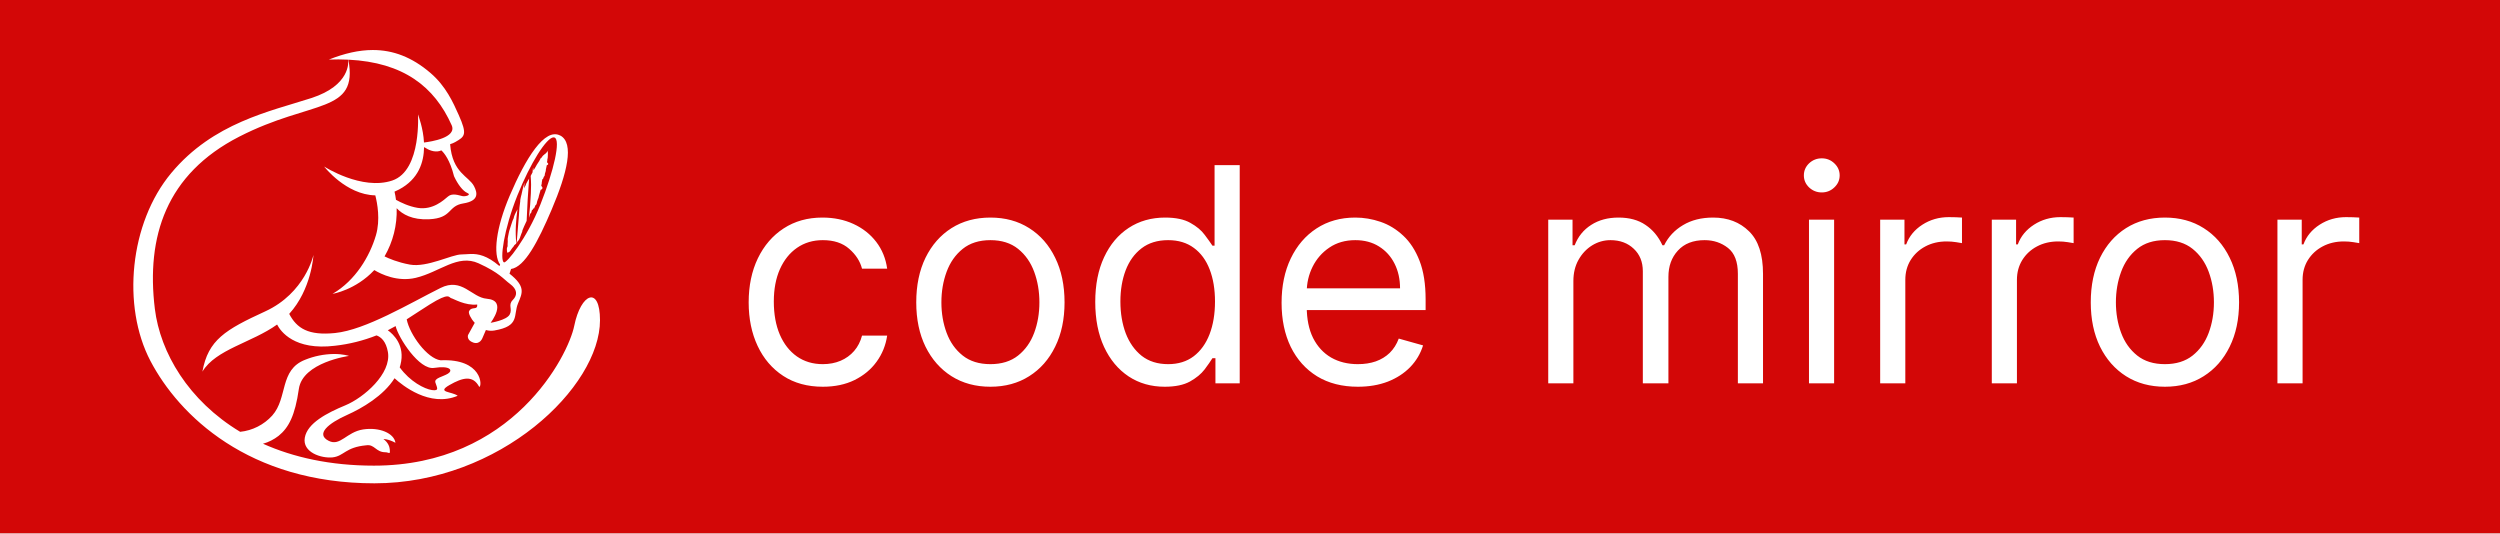
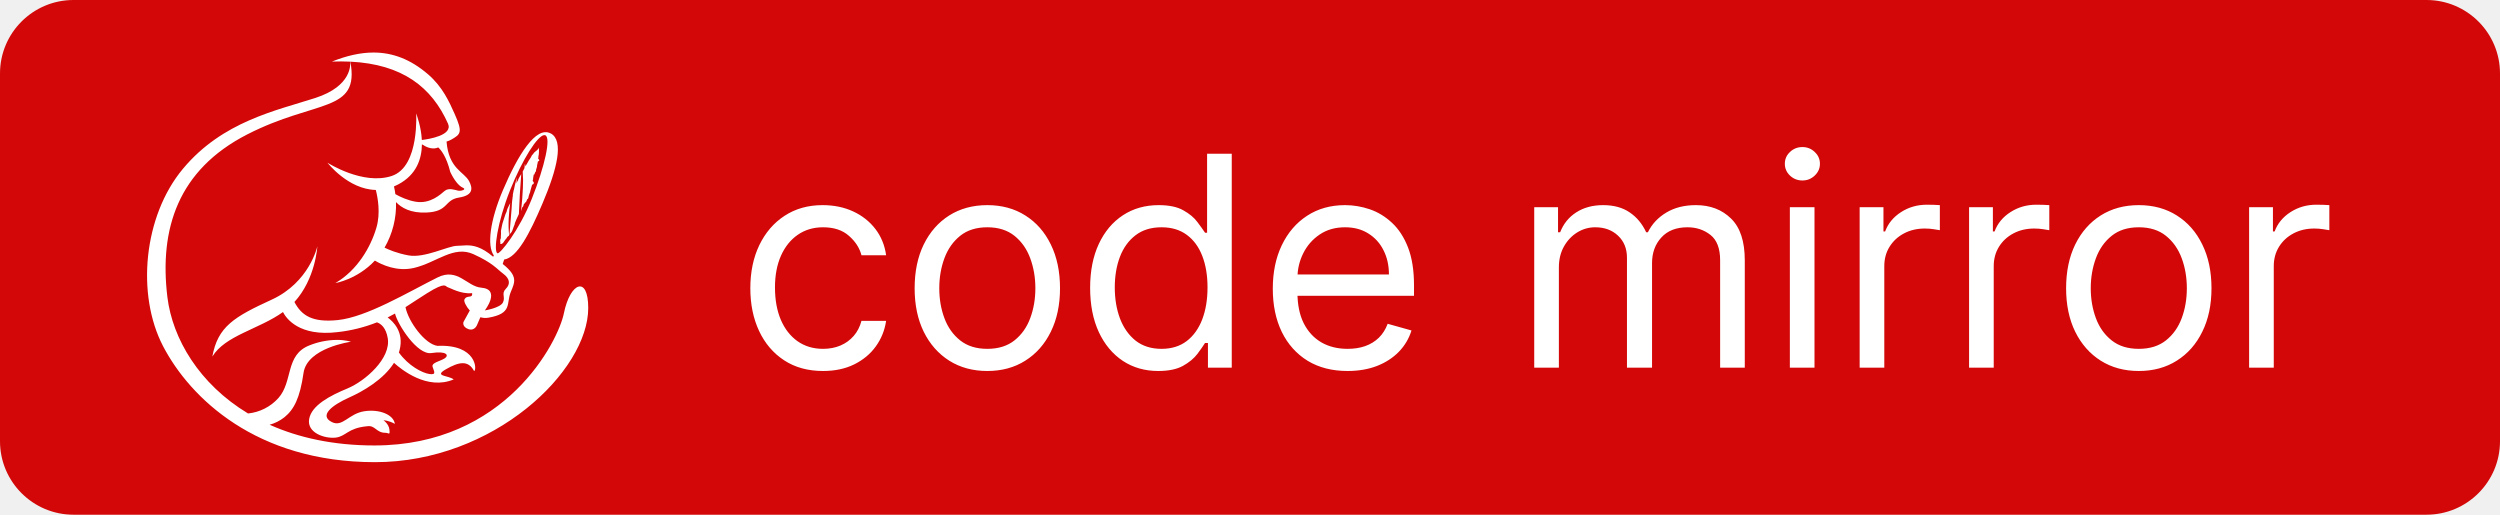
- <svg xmlns="http://www.w3.org/2000/svg" width="150" height="32" viewBox="0 0 150 32" fill="none">
-   <rect width="150" height="32" fill="#D30707" />
-   <path d="M49.369 23.204C48.449 23.204 47.656 22.987 46.992 22.553C46.327 22.118 45.815 21.519 45.457 20.756C45.099 19.994 44.92 19.122 44.92 18.142C44.92 17.145 45.104 16.265 45.47 15.502C45.841 14.735 46.356 14.136 47.017 13.706C47.682 13.271 48.457 13.054 49.344 13.054C50.034 13.054 50.656 13.182 51.21 13.438C51.764 13.693 52.218 14.051 52.572 14.511C52.925 14.972 53.145 15.508 53.23 16.122H51.722C51.606 15.675 51.351 15.278 50.955 14.933C50.562 14.584 50.034 14.409 49.369 14.409C48.781 14.409 48.266 14.562 47.822 14.869C47.383 15.172 47.041 15.6 46.793 16.154C46.55 16.704 46.429 17.349 46.429 18.091C46.429 18.849 46.548 19.51 46.787 20.072C47.03 20.635 47.371 21.072 47.81 21.383C48.253 21.694 48.773 21.849 49.369 21.849C49.761 21.849 50.117 21.781 50.437 21.645C50.756 21.509 51.027 21.312 51.249 21.057C51.47 20.801 51.628 20.494 51.722 20.136H53.23C53.145 20.716 52.934 21.238 52.597 21.702C52.265 22.163 51.824 22.529 51.274 22.802C50.729 23.07 50.094 23.204 49.369 23.204ZM59.424 23.204C58.538 23.204 57.76 22.994 57.091 22.572C56.426 22.15 55.906 21.56 55.531 20.801C55.16 20.043 54.975 19.156 54.975 18.142C54.975 17.119 55.16 16.227 55.531 15.464C55.906 14.701 56.426 14.109 57.091 13.687C57.76 13.265 58.538 13.054 59.424 13.054C60.31 13.054 61.086 13.265 61.751 13.687C62.42 14.109 62.94 14.701 63.31 15.464C63.685 16.227 63.873 17.119 63.873 18.142C63.873 19.156 63.685 20.043 63.31 20.801C62.94 21.56 62.42 22.15 61.751 22.572C61.086 22.994 60.31 23.204 59.424 23.204ZM59.424 21.849C60.097 21.849 60.651 21.677 61.086 21.332C61.521 20.986 61.842 20.533 62.051 19.97C62.26 19.408 62.364 18.798 62.364 18.142C62.364 17.486 62.26 16.874 62.051 16.308C61.842 15.741 61.521 15.283 61.086 14.933C60.651 14.584 60.097 14.409 59.424 14.409C58.751 14.409 58.197 14.584 57.762 14.933C57.327 15.283 57.006 15.741 56.797 16.308C56.588 16.874 56.484 17.486 56.484 18.142C56.484 18.798 56.588 19.408 56.797 19.97C57.006 20.533 57.327 20.986 57.762 21.332C58.197 21.677 58.751 21.849 59.424 21.849ZM69.883 23.204C69.065 23.204 68.343 22.998 67.716 22.584C67.09 22.167 66.6 21.579 66.246 20.82C65.892 20.058 65.715 19.156 65.715 18.116C65.715 17.085 65.892 16.19 66.246 15.432C66.6 14.673 67.092 14.087 67.722 13.674C68.353 13.261 69.082 13.054 69.909 13.054C70.548 13.054 71.053 13.161 71.424 13.374C71.799 13.582 72.084 13.821 72.28 14.089C72.48 14.354 72.636 14.571 72.747 14.742H72.874V9.909H74.383V23H72.926V21.491H72.747C72.636 21.671 72.478 21.896 72.274 22.169C72.069 22.438 71.777 22.678 71.398 22.891C71.019 23.1 70.514 23.204 69.883 23.204ZM70.088 21.849C70.693 21.849 71.204 21.692 71.622 21.376C72.039 21.057 72.357 20.616 72.574 20.053C72.791 19.486 72.9 18.832 72.9 18.091C72.9 17.358 72.793 16.717 72.58 16.167C72.367 15.613 72.052 15.182 71.634 14.876C71.217 14.565 70.701 14.409 70.088 14.409C69.448 14.409 68.916 14.573 68.49 14.901C68.068 15.225 67.75 15.666 67.537 16.224C67.328 16.778 67.224 17.401 67.224 18.091C67.224 18.79 67.33 19.425 67.543 19.996C67.761 20.562 68.08 21.014 68.502 21.351C68.928 21.683 69.457 21.849 70.088 21.849ZM81.472 23.204C80.526 23.204 79.71 22.996 79.024 22.578C78.342 22.156 77.816 21.568 77.445 20.814C77.078 20.055 76.895 19.173 76.895 18.168C76.895 17.162 77.078 16.276 77.445 15.508C77.816 14.737 78.331 14.136 78.992 13.706C79.656 13.271 80.432 13.054 81.318 13.054C81.83 13.054 82.335 13.139 82.833 13.31C83.332 13.48 83.786 13.757 84.195 14.141C84.604 14.52 84.93 15.023 85.173 15.649C85.416 16.276 85.537 17.047 85.537 17.963V18.602H77.969V17.298H84.003C84.003 16.744 83.892 16.25 83.671 15.815C83.453 15.381 83.142 15.038 82.737 14.786C82.337 14.535 81.864 14.409 81.318 14.409C80.718 14.409 80.198 14.558 79.759 14.857C79.324 15.151 78.99 15.534 78.755 16.007C78.521 16.48 78.404 16.987 78.404 17.528V18.398C78.404 19.139 78.531 19.768 78.787 20.283C79.047 20.795 79.407 21.185 79.867 21.453C80.328 21.717 80.862 21.849 81.472 21.849C81.868 21.849 82.226 21.794 82.546 21.683C82.87 21.568 83.149 21.398 83.383 21.172C83.617 20.942 83.799 20.656 83.926 20.315L85.384 20.724C85.23 21.219 84.972 21.653 84.61 22.028C84.248 22.399 83.801 22.689 83.268 22.898C82.735 23.102 82.136 23.204 81.472 23.204ZM92.894 23V13.182H94.352V14.716H94.48C94.684 14.192 95.014 13.785 95.47 13.495C95.926 13.201 96.474 13.054 97.113 13.054C97.761 13.054 98.3 13.201 98.73 13.495C99.165 13.785 99.504 14.192 99.747 14.716H99.849C100.1 14.209 100.477 13.806 100.98 13.508C101.483 13.205 102.086 13.054 102.789 13.054C103.667 13.054 104.385 13.329 104.943 13.879C105.502 14.424 105.781 15.274 105.781 16.429V23H104.272V16.429C104.272 15.704 104.074 15.187 103.678 14.876C103.281 14.565 102.815 14.409 102.278 14.409C101.588 14.409 101.053 14.618 100.673 15.036C100.294 15.449 100.105 15.973 100.105 16.608V23H98.57V16.276C98.57 15.717 98.389 15.268 98.027 14.927C97.665 14.582 97.198 14.409 96.627 14.409C96.235 14.409 95.869 14.514 95.528 14.722C95.191 14.931 94.918 15.221 94.71 15.592C94.505 15.958 94.403 16.382 94.403 16.864V23H92.894ZM108.539 23V13.182H110.047V23H108.539ZM109.306 11.546C109.012 11.546 108.758 11.445 108.545 11.245C108.336 11.045 108.232 10.804 108.232 10.523C108.232 10.242 108.336 10.001 108.545 9.8C108.758 9.6 109.012 9.5 109.306 9.5C109.6 9.5 109.851 9.6 110.06 9.8C110.273 10.001 110.38 10.242 110.38 10.523C110.38 10.804 110.273 11.045 110.06 11.245C109.851 11.445 109.6 11.546 109.306 11.546ZM112.81 23V13.182H114.268V14.665H114.37C114.549 14.179 114.873 13.785 115.342 13.482C115.81 13.18 116.339 13.028 116.927 13.028C117.038 13.028 117.176 13.03 117.342 13.035C117.509 13.039 117.634 13.046 117.719 13.054V14.588C117.668 14.575 117.551 14.556 117.368 14.53C117.189 14.501 116.999 14.486 116.799 14.486C116.322 14.486 115.896 14.586 115.521 14.786C115.15 14.982 114.856 15.255 114.638 15.604C114.425 15.95 114.319 16.344 114.319 16.787V23H112.81ZM119.508 23V13.182H120.965V14.665H121.067C121.246 14.179 121.57 13.785 122.039 13.482C122.508 13.18 123.036 13.028 123.624 13.028C123.735 13.028 123.873 13.03 124.04 13.035C124.206 13.039 124.331 13.046 124.417 13.054V14.588C124.366 14.575 124.248 14.556 124.065 14.53C123.886 14.501 123.697 14.486 123.496 14.486C123.019 14.486 122.593 14.586 122.218 14.786C121.847 14.982 121.553 15.255 121.336 15.604C121.123 15.95 121.016 16.344 121.016 16.787V23H119.508ZM129.895 23.204C129.008 23.204 128.231 22.994 127.562 22.572C126.897 22.15 126.377 21.56 126.002 20.801C125.631 20.043 125.446 19.156 125.446 18.142C125.446 17.119 125.631 16.227 126.002 15.464C126.377 14.701 126.897 14.109 127.562 13.687C128.231 13.265 129.008 13.054 129.895 13.054C130.781 13.054 131.557 13.265 132.221 13.687C132.89 14.109 133.41 14.701 133.781 15.464C134.156 16.227 134.344 17.119 134.344 18.142C134.344 19.156 134.156 20.043 133.781 20.801C133.41 21.56 132.89 22.15 132.221 22.572C131.557 22.994 130.781 23.204 129.895 23.204ZM129.895 21.849C130.568 21.849 131.122 21.677 131.557 21.332C131.991 20.986 132.313 20.533 132.522 19.97C132.731 19.408 132.835 18.798 132.835 18.142C132.835 17.486 132.731 16.874 132.522 16.308C132.313 15.741 131.991 15.283 131.557 14.933C131.122 14.584 130.568 14.409 129.895 14.409C129.221 14.409 128.667 14.584 128.233 14.933C127.798 15.283 127.476 15.741 127.268 16.308C127.059 16.874 126.954 17.486 126.954 18.142C126.954 18.798 127.059 19.408 127.268 19.97C127.476 20.533 127.798 20.986 128.233 21.332C128.667 21.677 129.221 21.849 129.895 21.849ZM136.646 23V13.182H138.104V14.665H138.206C138.385 14.179 138.709 13.785 139.178 13.482C139.646 13.18 140.175 13.028 140.763 13.028C140.874 13.028 141.012 13.03 141.178 13.035C141.344 13.039 141.47 13.046 141.555 13.054V14.588C141.504 14.575 141.387 14.556 141.204 14.53C141.025 14.501 140.835 14.486 140.635 14.486C140.158 14.486 139.732 14.586 139.357 14.786C138.986 14.982 138.692 15.255 138.474 15.604C138.261 15.95 138.155 16.344 138.155 16.787V23H136.646Z" fill="white" />
-   <path d="M22.365 3.001C23.583 2.999 24.717 3.426 25.825 4.375C26.758 5.174 27.187 6.149 27.521 6.894C28.051 8.082 27.895 8.191 27.311 8.525C27.215 8.578 27.113 8.621 27.007 8.651C27.147 10.403 28.13 10.561 28.445 11.177C28.65 11.574 28.75 12.054 27.799 12.205C26.844 12.357 27.155 13.091 25.743 13.156C24.735 13.204 24.142 12.856 23.8 12.493C23.833 13.506 23.581 14.507 23.073 15.384C23.318 15.505 23.855 15.741 24.596 15.876C25.624 16.063 27.11 15.267 27.68 15.267C27.859 15.267 28.046 15.242 28.252 15.238C28.688 15.23 29.217 15.322 29.967 15.964L30.007 15.876C29.568 15.275 29.759 13.677 30.578 11.752C31.525 9.531 32.682 7.629 33.619 8.137V8.132C34.465 8.589 34.039 10.367 33.094 12.589C32.281 14.497 31.487 16.017 30.664 16.139L30.571 16.42C31.544 17.192 31.35 17.561 31.086 18.193C30.78 18.916 31.219 19.564 29.66 19.83C29.491 19.859 29.318 19.849 29.154 19.801C29.04 20.072 28.947 20.282 28.947 20.282C28.947 20.282 28.796 20.698 28.39 20.552C27.973 20.401 28.083 20.1 28.083 20.1L28.484 19.37C28.235 19.101 28.103 18.797 28.138 18.687C28.293 18.344 28.669 18.651 28.631 18.271C27.909 18.349 27.224 17.928 27.073 17.891C26.921 17.855 26.996 17.512 25.779 18.271C25.296 18.573 24.852 18.875 24.402 19.16C24.581 20.075 25.635 21.512 26.432 21.617C28.943 21.503 28.943 23.181 28.755 23.216C28.376 22.495 27.768 22.645 26.968 23.103C26.167 23.56 27.119 23.482 27.461 23.747C25.785 24.456 24.138 23.12 23.673 22.695C23.01 23.749 21.721 24.496 20.829 24.895C19.727 25.388 18.904 26.041 19.727 26.453C20.413 26.796 20.792 25.922 21.784 25.767C22.771 25.616 23.65 25.996 23.727 26.568C23.311 26.339 23.004 26.339 23.004 26.339C23.004 26.339 23.347 26.568 23.384 26.946C23.421 27.326 23.349 27.135 23.119 27.135C22.547 27.135 22.475 26.64 21.975 26.718C20.719 26.832 20.645 27.362 19.961 27.442C19.275 27.514 18.132 27.138 18.288 26.261C18.439 25.388 19.618 24.776 20.724 24.318C21.825 23.861 23.503 22.417 23.274 21.118C23.162 20.481 22.864 20.222 22.591 20.124C21.795 20.439 20.958 20.649 20.106 20.744C17.656 21.044 16.835 19.878 16.626 19.472C15.107 20.561 12.948 20.959 12.144 22.298C12.487 20.396 13.515 19.784 15.915 18.682C18.309 17.583 18.806 15.309 18.808 15.298V15.291V15.298C18.806 15.333 18.69 17.366 17.353 18.833C17.808 19.703 18.501 20.145 20.106 19.981C21.935 19.794 24.572 18.207 26.429 17.279C27.722 16.63 28.293 17.85 29.208 17.924C30.479 18.029 29.436 19.368 29.436 19.368C29.436 19.368 30.392 19.216 30.58 18.875C30.766 18.532 30.464 18.303 30.766 18.001C31.072 17.695 31.031 17.352 30.597 17.032C30.212 16.749 29.971 16.37 28.714 15.798C27.456 15.226 26.388 16.328 24.942 16.671C23.855 16.927 22.877 16.457 22.458 16.205C21.343 17.4 19.961 17.631 19.961 17.631V17.626C21.331 16.826 22.187 15.373 22.556 14.116C22.829 13.188 22.638 12.185 22.518 11.722C20.756 11.687 19.453 9.997 19.453 9.997H19.458C19.458 9.997 21.702 11.442 23.529 10.834C25.354 10.226 25.052 6.688 25.089 6.875C25.107 6.966 25.395 7.683 25.439 8.551C25.867 8.499 27.428 8.259 27.101 7.516C26.069 5.194 24.2 3.742 20.903 3.58C21.508 6.852 18.729 5.957 14.351 8.201C9.968 10.45 8.762 14.189 9.291 18.532C9.615 21.151 11.296 24.034 14.41 25.909C15.148 25.832 15.832 25.486 16.331 24.936C17.282 23.87 16.746 22.194 18.31 21.585C18.856 21.365 19.438 21.248 20.027 21.239C20.6 21.236 20.938 21.356 20.938 21.356C20.938 21.356 18.159 21.735 17.931 23.336C17.702 24.936 17.324 25.658 16.715 26.151C16.437 26.368 16.12 26.529 15.779 26.624C17.604 27.44 19.818 27.939 22.433 27.939C30.774 27.939 34.099 21.32 34.455 19.547C34.852 17.585 36 17.12 36 19.213C36 23.212 30.008 28.999 22.465 28.999C14.923 28.999 10.736 24.922 9.022 21.649C7.307 18.371 7.767 13.384 10.28 10.377C12.793 7.364 16.207 6.683 18.68 5.884C21.033 5.122 20.908 3.714 20.89 3.58C20.505 3.562 20.118 3.56 19.732 3.575C20.661 3.204 21.532 3.002 22.365 3.001ZM33.214 8.242C32.796 8.249 31.826 9.77 31.04 11.735C30.218 13.8 29.98 15.601 30.235 15.743C30.378 15.822 31.598 14.34 32.421 12.278C33.244 10.213 33.65 8.398 33.271 8.251C33.252 8.244 33.233 8.241 33.213 8.242H33.214ZM25.444 8.827C25.432 9.736 25.114 10.749 23.946 11.368C23.853 11.418 23.762 11.462 23.671 11.499C23.709 11.661 23.739 11.824 23.759 11.989C24.074 12.165 24.543 12.386 25.057 12.471C25.971 12.621 26.62 12.009 26.886 11.785C27.151 11.561 27.553 11.73 27.74 11.766C27.927 11.808 28.307 11.694 28.042 11.579C27.773 11.465 27.47 11.066 27.242 10.574C26.999 9.602 26.658 9.185 26.48 9.022C26.191 9.164 25.804 9.056 25.547 8.882C25.512 8.865 25.477 8.847 25.444 8.827ZM32.906 9.021H32.922L32.88 9.037C32.873 9.042 32.869 9.049 32.863 9.056C32.881 9.138 32.871 9.226 32.871 9.318C32.873 9.413 32.862 9.507 32.836 9.598C32.843 9.616 32.836 9.645 32.836 9.667C32.814 9.695 32.831 9.719 32.825 9.742C32.86 9.776 32.912 9.815 32.888 9.861C32.877 9.89 32.842 9.902 32.808 9.912C32.792 9.994 32.768 10.084 32.751 10.176C32.751 10.199 32.751 10.233 32.746 10.255C32.729 10.314 32.711 10.364 32.694 10.427C32.682 10.478 32.694 10.576 32.638 10.587C32.614 10.645 32.603 10.691 32.575 10.748C32.563 10.752 32.551 10.742 32.54 10.748V10.749C32.534 10.82 32.522 10.89 32.505 10.959C32.505 10.982 32.5 11.022 32.5 11.05C32.471 11.089 32.488 11.119 32.477 11.152C32.517 11.199 32.569 11.245 32.54 11.312C32.523 11.359 32.477 11.371 32.437 11.393C32.402 11.501 32.368 11.633 32.334 11.752C32.328 11.787 32.323 11.827 32.311 11.862C32.283 11.935 32.248 12.01 32.226 12.095C32.202 12.165 32.208 12.29 32.135 12.302C32.1 12.375 32.082 12.432 32.043 12.507C32.025 12.519 32.015 12.501 31.997 12.507C31.98 12.53 31.974 12.564 31.957 12.588C31.946 12.599 31.928 12.599 31.917 12.616C31.893 12.65 31.9 12.701 31.877 12.753C31.853 12.775 31.832 12.8 31.814 12.827L31.808 12.838C31.781 12.911 31.768 12.997 31.736 13.067C31.763 12.837 31.788 12.57 31.809 12.295C31.82 12.096 31.835 11.849 31.852 11.596C31.872 11.25 31.869 10.903 31.841 10.557L31.877 10.484L31.952 10.341C31.968 10.164 31.982 10.042 31.987 10.06C32 10.114 32.009 10.169 32.013 10.224C32.054 10.153 32.096 10.079 32.145 9.999C32.192 9.918 32.232 9.833 32.283 9.77C32.318 9.723 32.374 9.633 32.415 9.548C32.426 9.519 32.426 9.49 32.471 9.484C32.512 9.433 32.545 9.37 32.591 9.324C32.603 9.313 32.62 9.307 32.632 9.301C32.643 9.289 32.648 9.273 32.666 9.261C32.694 9.238 32.746 9.216 32.78 9.17C32.786 9.159 32.792 9.147 32.803 9.135C32.817 9.118 32.838 9.083 32.862 9.056L32.86 9.044L32.88 9.037C32.888 9.03 32.896 9.025 32.906 9.021ZM31.747 10.716C31.681 11.561 31.631 12.408 31.598 13.254C31.58 13.29 31.562 13.327 31.546 13.364C31.488 13.501 31.403 13.661 31.346 13.821L31.329 13.913C31.305 13.976 31.271 14.038 31.254 14.101C31.219 14.199 31.175 14.369 31.082 14.461C31.078 14.473 31.054 14.485 31.043 14.496C31.031 14.512 31.037 14.536 31.019 14.558L31 14.571L31.136 12.924C31.143 12.62 31.175 12.323 31.218 12.053L31.214 12.016C31.232 11.919 31.243 11.844 31.271 11.736L31.283 11.701C31.374 11.253 31.474 10.948 31.474 10.948L31.437 11.308C31.451 11.275 31.466 11.242 31.484 11.21C31.5 11.175 31.528 11.147 31.546 11.107C31.551 11.089 31.557 11.06 31.563 11.038C31.617 10.927 31.682 10.823 31.747 10.716ZM31.049 12.558C30.963 13.148 30.9 13.9 30.979 14.593C30.972 14.606 30.967 14.62 30.958 14.633C30.928 14.661 30.888 14.678 30.86 14.712C30.843 14.735 30.832 14.77 30.808 14.798C30.783 14.83 30.757 14.86 30.729 14.889L30.626 15.039C30.6 15.084 30.56 15.12 30.512 15.141C30.489 15.153 30.454 15.147 30.426 15.153C30.409 15.13 30.426 15.095 30.426 15.067C30.426 15.055 30.414 15.039 30.414 15.027C30.414 14.992 30.409 14.929 30.414 14.895C30.414 14.86 30.443 14.832 30.455 14.781C30.461 14.741 30.455 14.696 30.455 14.65C30.455 14.633 30.461 14.609 30.461 14.58C30.461 14.546 30.461 14.53 30.465 14.483C30.469 14.432 30.468 14.38 30.461 14.329C30.484 14.209 30.494 14.112 30.528 13.97C30.54 13.907 30.569 13.793 30.598 13.718C30.62 13.645 30.648 13.57 30.672 13.489C30.695 13.41 30.723 13.329 30.751 13.25C30.769 13.199 30.798 13.152 30.821 13.095C30.832 13.067 30.832 13.033 30.843 12.998C30.867 12.929 30.895 12.856 30.928 12.793L31.025 12.604L31.049 12.558ZM23.736 19.565C23.584 19.652 23.429 19.736 23.269 19.816C23.599 20.053 24.325 20.724 24.028 21.887C24.014 21.939 24 21.99 23.983 22.041C24.596 22.892 25.468 23.338 25.916 23.404C26.406 23.477 26.195 23.212 26.122 22.948C26.045 22.681 26.579 22.605 26.88 22.417C27.183 22.225 27.032 21.923 26.045 22.074C25.156 22.214 23.906 20.271 23.736 19.565Z" fill="white" />
+ <svg xmlns="http://www.w3.org/2000/svg" width="136" height="28" viewBox="0 0 136 28" fill="none">
+   <rect width="136" height="28" rx="4" fill="#D30707" />
+   <path d="M44.773 20.182C43.955 20.182 43.25 19.989 42.659 19.602C42.068 19.216 41.614 18.684 41.295 18.006C40.977 17.328 40.818 16.553 40.818 15.682C40.818 14.796 40.981 14.013 41.307 13.335C41.636 12.653 42.095 12.121 42.682 11.739C43.273 11.352 43.962 11.159 44.75 11.159C45.364 11.159 45.917 11.273 46.409 11.5C46.901 11.727 47.305 12.046 47.619 12.454C47.934 12.864 48.129 13.341 48.205 13.886H46.864C46.761 13.489 46.534 13.136 46.182 12.829C45.833 12.519 45.364 12.364 44.773 12.364C44.25 12.364 43.792 12.5 43.398 12.773C43.008 13.042 42.703 13.422 42.483 13.915C42.267 14.403 42.159 14.977 42.159 15.636C42.159 16.311 42.265 16.898 42.477 17.398C42.693 17.898 42.996 18.286 43.386 18.562C43.78 18.839 44.242 18.977 44.773 18.977C45.121 18.977 45.438 18.917 45.722 18.796C46.006 18.674 46.246 18.5 46.443 18.273C46.64 18.046 46.78 17.773 46.864 17.454H48.205C48.129 17.97 47.941 18.434 47.642 18.847C47.347 19.256 46.955 19.581 46.466 19.824C45.981 20.062 45.417 20.182 44.773 20.182ZM53.71 20.182C52.922 20.182 52.231 19.994 51.636 19.619C51.045 19.244 50.583 18.72 50.25 18.046C49.92 17.371 49.756 16.583 49.756 15.682C49.756 14.773 49.92 13.979 50.25 13.301C50.583 12.623 51.045 12.097 51.636 11.722C52.231 11.347 52.922 11.159 53.71 11.159C54.498 11.159 55.188 11.347 55.778 11.722C56.373 12.097 56.835 12.623 57.165 13.301C57.498 13.979 57.665 14.773 57.665 15.682C57.665 16.583 57.498 17.371 57.165 18.046C56.835 18.72 56.373 19.244 55.778 19.619C55.188 19.994 54.498 20.182 53.71 20.182ZM53.71 18.977C54.309 18.977 54.801 18.824 55.188 18.517C55.574 18.21 55.86 17.807 56.045 17.307C56.231 16.807 56.324 16.265 56.324 15.682C56.324 15.098 56.231 14.555 56.045 14.051C55.86 13.547 55.574 13.14 55.188 12.829C54.801 12.519 54.309 12.364 53.71 12.364C53.112 12.364 52.619 12.519 52.233 12.829C51.847 13.14 51.561 13.547 51.375 14.051C51.189 14.555 51.097 15.098 51.097 15.682C51.097 16.265 51.189 16.807 51.375 17.307C51.561 17.807 51.847 18.21 52.233 18.517C52.619 18.824 53.112 18.977 53.71 18.977ZM63.007 20.182C62.28 20.182 61.638 19.998 61.081 19.631C60.524 19.259 60.089 18.737 59.774 18.062C59.46 17.384 59.303 16.583 59.303 15.659C59.303 14.742 59.46 13.947 59.774 13.273C60.089 12.598 60.526 12.078 61.087 11.71C61.647 11.343 62.295 11.159 63.03 11.159C63.598 11.159 64.047 11.254 64.376 11.443C64.71 11.629 64.963 11.841 65.138 12.079C65.316 12.314 65.454 12.508 65.553 12.659H65.666V8.364H67.007V20H65.712V18.659H65.553C65.454 18.818 65.314 19.019 65.132 19.261C64.95 19.5 64.691 19.714 64.354 19.903C64.017 20.089 63.568 20.182 63.007 20.182ZM63.189 18.977C63.727 18.977 64.181 18.837 64.553 18.557C64.924 18.273 65.206 17.881 65.399 17.381C65.592 16.877 65.689 16.296 65.689 15.636C65.689 14.985 65.594 14.415 65.405 13.926C65.215 13.434 64.935 13.051 64.564 12.778C64.193 12.502 63.734 12.364 63.189 12.364C62.621 12.364 62.147 12.509 61.769 12.801C61.394 13.089 61.111 13.481 60.922 13.977C60.736 14.47 60.644 15.023 60.644 15.636C60.644 16.258 60.738 16.822 60.928 17.329C61.121 17.833 61.405 18.235 61.78 18.534C62.159 18.829 62.628 18.977 63.189 18.977ZM73.308 20.182C72.467 20.182 71.742 19.996 71.132 19.625C70.526 19.25 70.058 18.727 69.729 18.057C69.403 17.383 69.24 16.599 69.24 15.704C69.24 14.811 69.403 14.023 69.729 13.341C70.058 12.655 70.517 12.121 71.104 11.739C71.695 11.352 72.384 11.159 73.172 11.159C73.626 11.159 74.075 11.235 74.519 11.386C74.962 11.538 75.365 11.784 75.729 12.125C76.092 12.462 76.382 12.909 76.598 13.466C76.814 14.023 76.922 14.708 76.922 15.523V16.091H70.195V14.932H75.558C75.558 14.439 75.46 14 75.263 13.614C75.07 13.227 74.793 12.922 74.433 12.699C74.077 12.475 73.657 12.364 73.172 12.364C72.638 12.364 72.176 12.496 71.785 12.761C71.399 13.023 71.102 13.364 70.894 13.784C70.685 14.204 70.581 14.655 70.581 15.136V15.909C70.581 16.568 70.695 17.127 70.922 17.585C71.153 18.04 71.473 18.386 71.882 18.625C72.291 18.86 72.767 18.977 73.308 18.977C73.66 18.977 73.979 18.928 74.263 18.829C74.551 18.727 74.799 18.576 75.007 18.375C75.215 18.171 75.376 17.917 75.49 17.614L76.785 17.977C76.649 18.417 76.42 18.803 76.098 19.136C75.776 19.466 75.378 19.724 74.905 19.909C74.431 20.091 73.899 20.182 73.308 20.182ZM83.462 20V11.273H84.757V12.636H84.871C85.053 12.171 85.346 11.809 85.751 11.551C86.157 11.29 86.644 11.159 87.212 11.159C87.787 11.159 88.267 11.29 88.649 11.551C89.035 11.809 89.337 12.171 89.553 12.636H89.644C89.867 12.186 90.202 11.828 90.649 11.562C91.096 11.294 91.632 11.159 92.257 11.159C93.037 11.159 93.676 11.403 94.172 11.892C94.668 12.377 94.916 13.133 94.916 14.159V20H93.575V14.159C93.575 13.515 93.399 13.055 93.047 12.778C92.695 12.502 92.28 12.364 91.803 12.364C91.189 12.364 90.713 12.549 90.376 12.921C90.039 13.288 89.871 13.754 89.871 14.318V20H88.507V14.023C88.507 13.527 88.346 13.127 88.024 12.824C87.702 12.517 87.287 12.364 86.78 12.364C86.431 12.364 86.106 12.456 85.803 12.642C85.503 12.828 85.261 13.085 85.075 13.415C84.894 13.741 84.803 14.117 84.803 14.546V20H83.462ZM97.368 20V11.273H98.709V20H97.368ZM98.05 9.818C97.788 9.818 97.563 9.729 97.374 9.551C97.188 9.373 97.095 9.159 97.095 8.909C97.095 8.659 97.188 8.445 97.374 8.267C97.563 8.089 97.788 8 98.05 8C98.311 8 98.535 8.089 98.72 8.267C98.91 8.445 99.004 8.659 99.004 8.909C99.004 9.159 98.91 9.373 98.72 9.551C98.535 9.729 98.311 9.818 98.05 9.818ZM101.165 20V11.273H102.46V12.591H102.551C102.71 12.159 102.998 11.809 103.415 11.54C103.831 11.271 104.301 11.136 104.824 11.136C104.922 11.136 105.045 11.138 105.193 11.142C105.341 11.146 105.453 11.152 105.528 11.159V12.523C105.483 12.511 105.379 12.494 105.216 12.472C105.057 12.445 104.888 12.432 104.71 12.432C104.286 12.432 103.907 12.521 103.574 12.699C103.244 12.873 102.983 13.116 102.79 13.426C102.6 13.733 102.506 14.083 102.506 14.477V20H101.165ZM107.118 20V11.273H108.413V12.591H108.504C108.663 12.159 108.951 11.809 109.368 11.54C109.785 11.271 110.254 11.136 110.777 11.136C110.875 11.136 110.999 11.138 111.146 11.142C111.294 11.146 111.406 11.152 111.482 11.159V12.523C111.436 12.511 111.332 12.494 111.169 12.472C111.01 12.445 110.841 12.432 110.663 12.432C110.239 12.432 109.86 12.521 109.527 12.699C109.197 12.873 108.936 13.116 108.743 13.426C108.554 13.733 108.459 14.083 108.459 14.477V20H107.118ZM116.351 20.182C115.563 20.182 114.872 19.994 114.277 19.619C113.686 19.244 113.224 18.72 112.891 18.046C112.561 17.371 112.396 16.583 112.396 15.682C112.396 14.773 112.561 13.979 112.891 13.301C113.224 12.623 113.686 12.097 114.277 11.722C114.872 11.347 115.563 11.159 116.351 11.159C117.139 11.159 117.828 11.347 118.419 11.722C119.014 12.097 119.476 12.623 119.805 13.301C120.139 13.979 120.305 14.773 120.305 15.682C120.305 16.583 120.139 17.371 119.805 18.046C119.476 18.72 119.014 19.244 118.419 19.619C117.828 19.994 117.139 20.182 116.351 20.182ZM116.351 18.977C116.949 18.977 117.442 18.824 117.828 18.517C118.214 18.21 118.5 17.807 118.686 17.307C118.872 16.807 118.964 16.265 118.964 15.682C118.964 15.098 118.872 14.555 118.686 14.051C118.5 13.547 118.214 13.14 117.828 12.829C117.442 12.519 116.949 12.364 116.351 12.364C115.752 12.364 115.26 12.519 114.874 12.829C114.487 13.14 114.201 13.547 114.016 14.051C113.83 14.555 113.737 15.098 113.737 15.682C113.737 16.265 113.83 16.807 114.016 17.307C114.201 17.807 114.487 18.21 114.874 18.517C115.26 18.824 115.752 18.977 116.351 18.977ZM122.352 20V11.273H123.648V12.591H123.739C123.898 12.159 124.186 11.809 124.602 11.54C125.019 11.271 125.489 11.136 126.011 11.136C126.11 11.136 126.233 11.138 126.381 11.142C126.528 11.146 126.64 11.152 126.716 11.159V12.523C126.67 12.511 126.566 12.494 126.403 12.472C126.244 12.445 126.076 12.432 125.898 12.432C125.473 12.432 125.095 12.521 124.761 12.699C124.432 12.873 124.17 13.116 123.977 13.426C123.788 13.733 123.693 14.083 123.693 14.477V20H122.352Z" fill="white" />
+   <g clip-path="url(#clip0_308_553)">
+     <path d="M20.313 2.858C21.357 2.856 22.329 3.222 23.279 4.036C24.078 4.721 24.446 5.556 24.732 6.195C25.187 7.213 25.053 7.307 24.552 7.593C24.47 7.639 24.382 7.675 24.292 7.701C24.412 9.203 25.254 9.338 25.524 9.866C25.7 10.206 25.786 10.618 24.971 10.747C24.152 10.877 24.419 11.507 23.208 11.562C22.344 11.603 21.836 11.305 21.543 10.994C21.571 11.862 21.355 12.721 20.92 13.472C21.13 13.576 21.59 13.778 22.225 13.894C23.106 14.054 24.38 13.372 24.869 13.372C25.022 13.372 25.182 13.35 25.359 13.347C25.733 13.34 26.186 13.419 26.829 13.969L26.863 13.894C26.487 13.379 26.651 12.009 27.353 10.359C28.164 8.455 29.156 6.825 29.959 7.26V7.256C30.684 7.648 30.319 9.172 29.509 11.076C28.812 12.712 28.132 14.015 27.426 14.119L27.347 14.36C28.181 15.022 28.014 15.338 27.788 15.88C27.526 16.499 27.902 17.055 26.566 17.283C26.421 17.308 26.273 17.299 26.132 17.258C26.034 17.49 25.955 17.67 25.955 17.67C25.955 17.67 25.825 18.027 25.477 17.902C25.12 17.772 25.214 17.514 25.214 17.514L25.558 16.889C25.344 16.658 25.231 16.397 25.261 16.303C25.394 16.009 25.716 16.272 25.684 15.947C25.065 16.013 24.478 15.653 24.348 15.621C24.218 15.59 24.282 15.296 23.239 15.947C22.825 16.205 22.445 16.464 22.059 16.709C22.212 17.493 23.116 18.725 23.799 18.815C25.951 18.717 25.951 20.155 25.79 20.185C25.465 19.567 24.944 19.696 24.258 20.088C23.572 20.48 24.388 20.413 24.681 20.64C23.244 21.248 21.833 20.103 21.434 19.739C20.866 20.642 19.761 21.282 18.996 21.624C18.052 22.047 17.346 22.607 18.052 22.96C18.64 23.254 18.965 22.505 19.815 22.372C20.661 22.242 21.414 22.568 21.48 23.058C21.124 22.862 20.861 22.862 20.861 22.862C20.861 22.862 21.155 23.058 21.186 23.382C21.218 23.708 21.156 23.544 20.959 23.544C20.469 23.544 20.407 23.12 19.979 23.187C18.902 23.285 18.839 23.739 18.252 23.807C17.664 23.869 16.685 23.547 16.818 22.795C16.948 22.047 17.958 21.522 18.906 21.13C19.85 20.738 21.288 19.5 21.092 18.387C20.996 17.841 20.741 17.619 20.507 17.535C19.824 17.805 19.107 17.985 18.377 18.066C16.277 18.323 15.573 17.324 15.394 16.976C14.092 17.909 12.241 18.251 11.552 19.398C11.846 17.768 12.727 17.243 14.784 16.299C16.836 15.357 17.262 13.408 17.264 13.398V13.392V13.398C17.262 13.428 17.163 15.171 16.017 16.428C16.407 17.174 17.001 17.553 18.377 17.412C19.944 17.252 22.205 15.892 23.796 15.096C24.905 14.54 25.394 15.586 26.178 15.649C27.268 15.739 26.374 16.887 26.374 16.887C26.374 16.887 27.193 16.757 27.354 16.464C27.514 16.17 27.255 15.974 27.514 15.715C27.776 15.453 27.741 15.159 27.369 14.885C27.039 14.642 26.832 14.317 25.755 13.827C24.677 13.337 23.761 14.281 22.522 14.575C21.59 14.795 20.752 14.392 20.393 14.176C19.437 15.2 18.252 15.398 18.252 15.398V15.394C19.427 14.708 20.16 13.463 20.477 12.385C20.711 11.59 20.547 10.73 20.444 10.333C18.934 10.303 17.817 8.855 17.817 8.855H17.821C17.821 8.855 19.745 10.093 21.311 9.572C22.875 9.051 22.616 6.018 22.648 6.179C22.663 6.257 22.91 6.871 22.948 7.615C23.315 7.571 24.653 7.365 24.372 6.728C23.488 4.738 21.886 3.493 19.06 3.354C19.578 6.159 17.196 5.392 13.444 7.315C9.687 9.243 8.653 12.448 9.107 16.17C9.384 18.415 10.825 20.886 13.494 22.493C14.127 22.428 14.714 22.131 15.141 21.659C15.956 20.746 15.497 19.309 16.837 18.787C17.305 18.599 17.804 18.498 18.309 18.491C18.8 18.488 19.09 18.591 19.09 18.591C19.09 18.591 16.708 18.916 16.512 20.288C16.316 21.659 15.992 22.278 15.47 22.701C15.232 22.887 14.96 23.025 14.668 23.106C16.232 23.806 18.13 24.233 20.371 24.233C27.521 24.233 30.371 18.56 30.676 17.04C31.016 15.359 32 14.96 32 16.754C32 20.182 26.864 25.142 20.399 25.142C13.934 25.142 10.345 21.647 8.876 18.842C7.406 16.032 7.8 11.758 9.954 9.18C12.108 6.598 15.035 6.014 17.154 5.329C19.171 4.676 19.064 3.469 19.049 3.354C18.719 3.339 18.387 3.337 18.056 3.35C18.852 3.032 19.599 2.859 20.313 2.858ZM29.612 7.35C29.254 7.356 28.422 8.66 27.749 10.344C27.044 12.114 26.84 13.658 27.059 13.78C27.181 13.847 28.227 12.577 28.932 10.81C29.638 9.04 29.986 7.484 29.661 7.358C29.645 7.352 29.628 7.349 29.611 7.35H29.612ZM22.952 7.852C22.942 8.631 22.669 9.499 21.668 10.03C21.588 10.073 21.51 10.11 21.432 10.142C21.465 10.28 21.49 10.421 21.508 10.562C21.778 10.713 22.18 10.902 22.62 10.975C23.404 11.104 23.96 10.579 24.188 10.387C24.415 10.195 24.76 10.34 24.92 10.371C25.08 10.407 25.406 10.309 25.179 10.211C24.948 10.113 24.689 9.771 24.493 9.349C24.285 8.516 23.993 8.159 23.84 8.019C23.592 8.141 23.261 8.048 23.04 7.899C23.01 7.884 22.98 7.869 22.952 7.852ZM29.348 8.018H29.362L29.326 8.032C29.32 8.036 29.316 8.042 29.311 8.048C29.327 8.118 29.318 8.194 29.318 8.273C29.32 8.354 29.31 8.435 29.288 8.513C29.294 8.528 29.288 8.553 29.288 8.572C29.269 8.596 29.284 8.616 29.279 8.636C29.309 8.665 29.353 8.699 29.333 8.738C29.323 8.763 29.293 8.773 29.264 8.782C29.25 8.852 29.23 8.929 29.215 9.008C29.215 9.028 29.215 9.057 29.211 9.076C29.196 9.126 29.181 9.169 29.166 9.223C29.156 9.267 29.166 9.351 29.118 9.36C29.098 9.41 29.088 9.449 29.064 9.498C29.054 9.502 29.044 9.493 29.034 9.498V9.499C29.029 9.56 29.019 9.62 29.004 9.679C29.004 9.699 29 9.733 29 9.757C28.975 9.791 28.99 9.816 28.98 9.845C29.015 9.885 29.059 9.924 29.034 9.982C29.02 10.022 28.98 10.032 28.946 10.051C28.916 10.144 28.887 10.257 28.858 10.359C28.853 10.389 28.848 10.423 28.838 10.453C28.814 10.516 28.784 10.58 28.765 10.653C28.745 10.713 28.75 10.82 28.687 10.83C28.657 10.893 28.642 10.942 28.608 11.006C28.593 11.016 28.584 11.001 28.569 11.006C28.554 11.026 28.549 11.055 28.535 11.075C28.525 11.085 28.51 11.085 28.5 11.099C28.48 11.129 28.486 11.172 28.466 11.217C28.445 11.236 28.427 11.257 28.412 11.28L28.407 11.29C28.384 11.352 28.373 11.426 28.345 11.486C28.368 11.289 28.39 11.06 28.408 10.824C28.417 10.654 28.43 10.442 28.445 10.225C28.462 9.928 28.459 9.631 28.435 9.335L28.466 9.272L28.53 9.149C28.544 8.998 28.556 8.893 28.56 8.909C28.571 8.955 28.579 9.002 28.583 9.049C28.618 8.988 28.654 8.925 28.696 8.856C28.736 8.787 28.77 8.714 28.814 8.66C28.844 8.62 28.892 8.543 28.927 8.47C28.937 8.445 28.937 8.42 28.975 8.415C29.01 8.371 29.039 8.317 29.078 8.278C29.088 8.268 29.103 8.263 29.113 8.258C29.123 8.248 29.127 8.234 29.142 8.224C29.166 8.204 29.211 8.185 29.24 8.146C29.245 8.136 29.25 8.126 29.26 8.116C29.272 8.101 29.29 8.071 29.31 8.048L29.309 8.038L29.326 8.032C29.332 8.026 29.34 8.021 29.348 8.018ZM28.355 9.471C28.298 10.195 28.255 10.921 28.227 11.646C28.211 11.677 28.196 11.709 28.182 11.741C28.133 11.858 28.06 11.995 28.011 12.132L27.996 12.211C27.976 12.265 27.947 12.318 27.932 12.372C27.902 12.456 27.864 12.602 27.785 12.681C27.781 12.691 27.761 12.701 27.751 12.711C27.741 12.725 27.746 12.745 27.731 12.764L27.714 12.775L27.831 11.363C27.837 11.103 27.864 10.848 27.901 10.617L27.898 10.585C27.913 10.502 27.923 10.438 27.947 10.345L27.957 10.315C28.035 9.931 28.121 9.67 28.121 9.67L28.089 9.978C28.101 9.95 28.114 9.922 28.129 9.894C28.143 9.864 28.167 9.84 28.182 9.806C28.187 9.791 28.192 9.766 28.197 9.747C28.243 9.652 28.299 9.563 28.355 9.471ZM27.756 11.05C27.683 11.555 27.629 12.2 27.696 12.794C27.69 12.805 27.686 12.817 27.678 12.828C27.653 12.852 27.618 12.867 27.594 12.896C27.58 12.916 27.57 12.946 27.55 12.97C27.529 12.997 27.506 13.023 27.482 13.048L27.394 13.176C27.371 13.215 27.337 13.246 27.296 13.264C27.276 13.274 27.246 13.269 27.222 13.274C27.208 13.254 27.222 13.224 27.222 13.2C27.222 13.19 27.212 13.176 27.212 13.166C27.212 13.136 27.208 13.082 27.212 13.053C27.212 13.023 27.237 12.999 27.247 12.955C27.252 12.921 27.247 12.882 27.247 12.843C27.247 12.828 27.252 12.808 27.252 12.783C27.252 12.754 27.252 12.74 27.256 12.7C27.259 12.656 27.258 12.612 27.252 12.568C27.272 12.465 27.281 12.382 27.31 12.26C27.32 12.206 27.345 12.108 27.37 12.044C27.389 11.981 27.413 11.917 27.433 11.848C27.453 11.78 27.477 11.711 27.501 11.643C27.516 11.599 27.541 11.559 27.561 11.51C27.57 11.486 27.57 11.457 27.58 11.427C27.6 11.368 27.624 11.305 27.653 11.251L27.736 11.089L27.756 11.05ZM21.488 17.056C21.358 17.13 21.225 17.202 21.088 17.271C21.371 17.474 21.993 18.049 21.738 19.046C21.727 19.09 21.714 19.134 21.7 19.178C22.225 19.907 22.973 20.29 23.357 20.346C23.777 20.409 23.596 20.182 23.533 19.955C23.467 19.727 23.925 19.661 24.183 19.5C24.443 19.336 24.313 19.077 23.467 19.206C22.705 19.326 21.634 17.661 21.488 17.056Z" fill="white" />
+   </g>
+   <defs>
+     <clipPath id="clip0_308_553">
+       <rect x="8" y="2" width="24" height="24" rx="4" fill="white" />
+     </clipPath>
+   </defs>
</svg>
